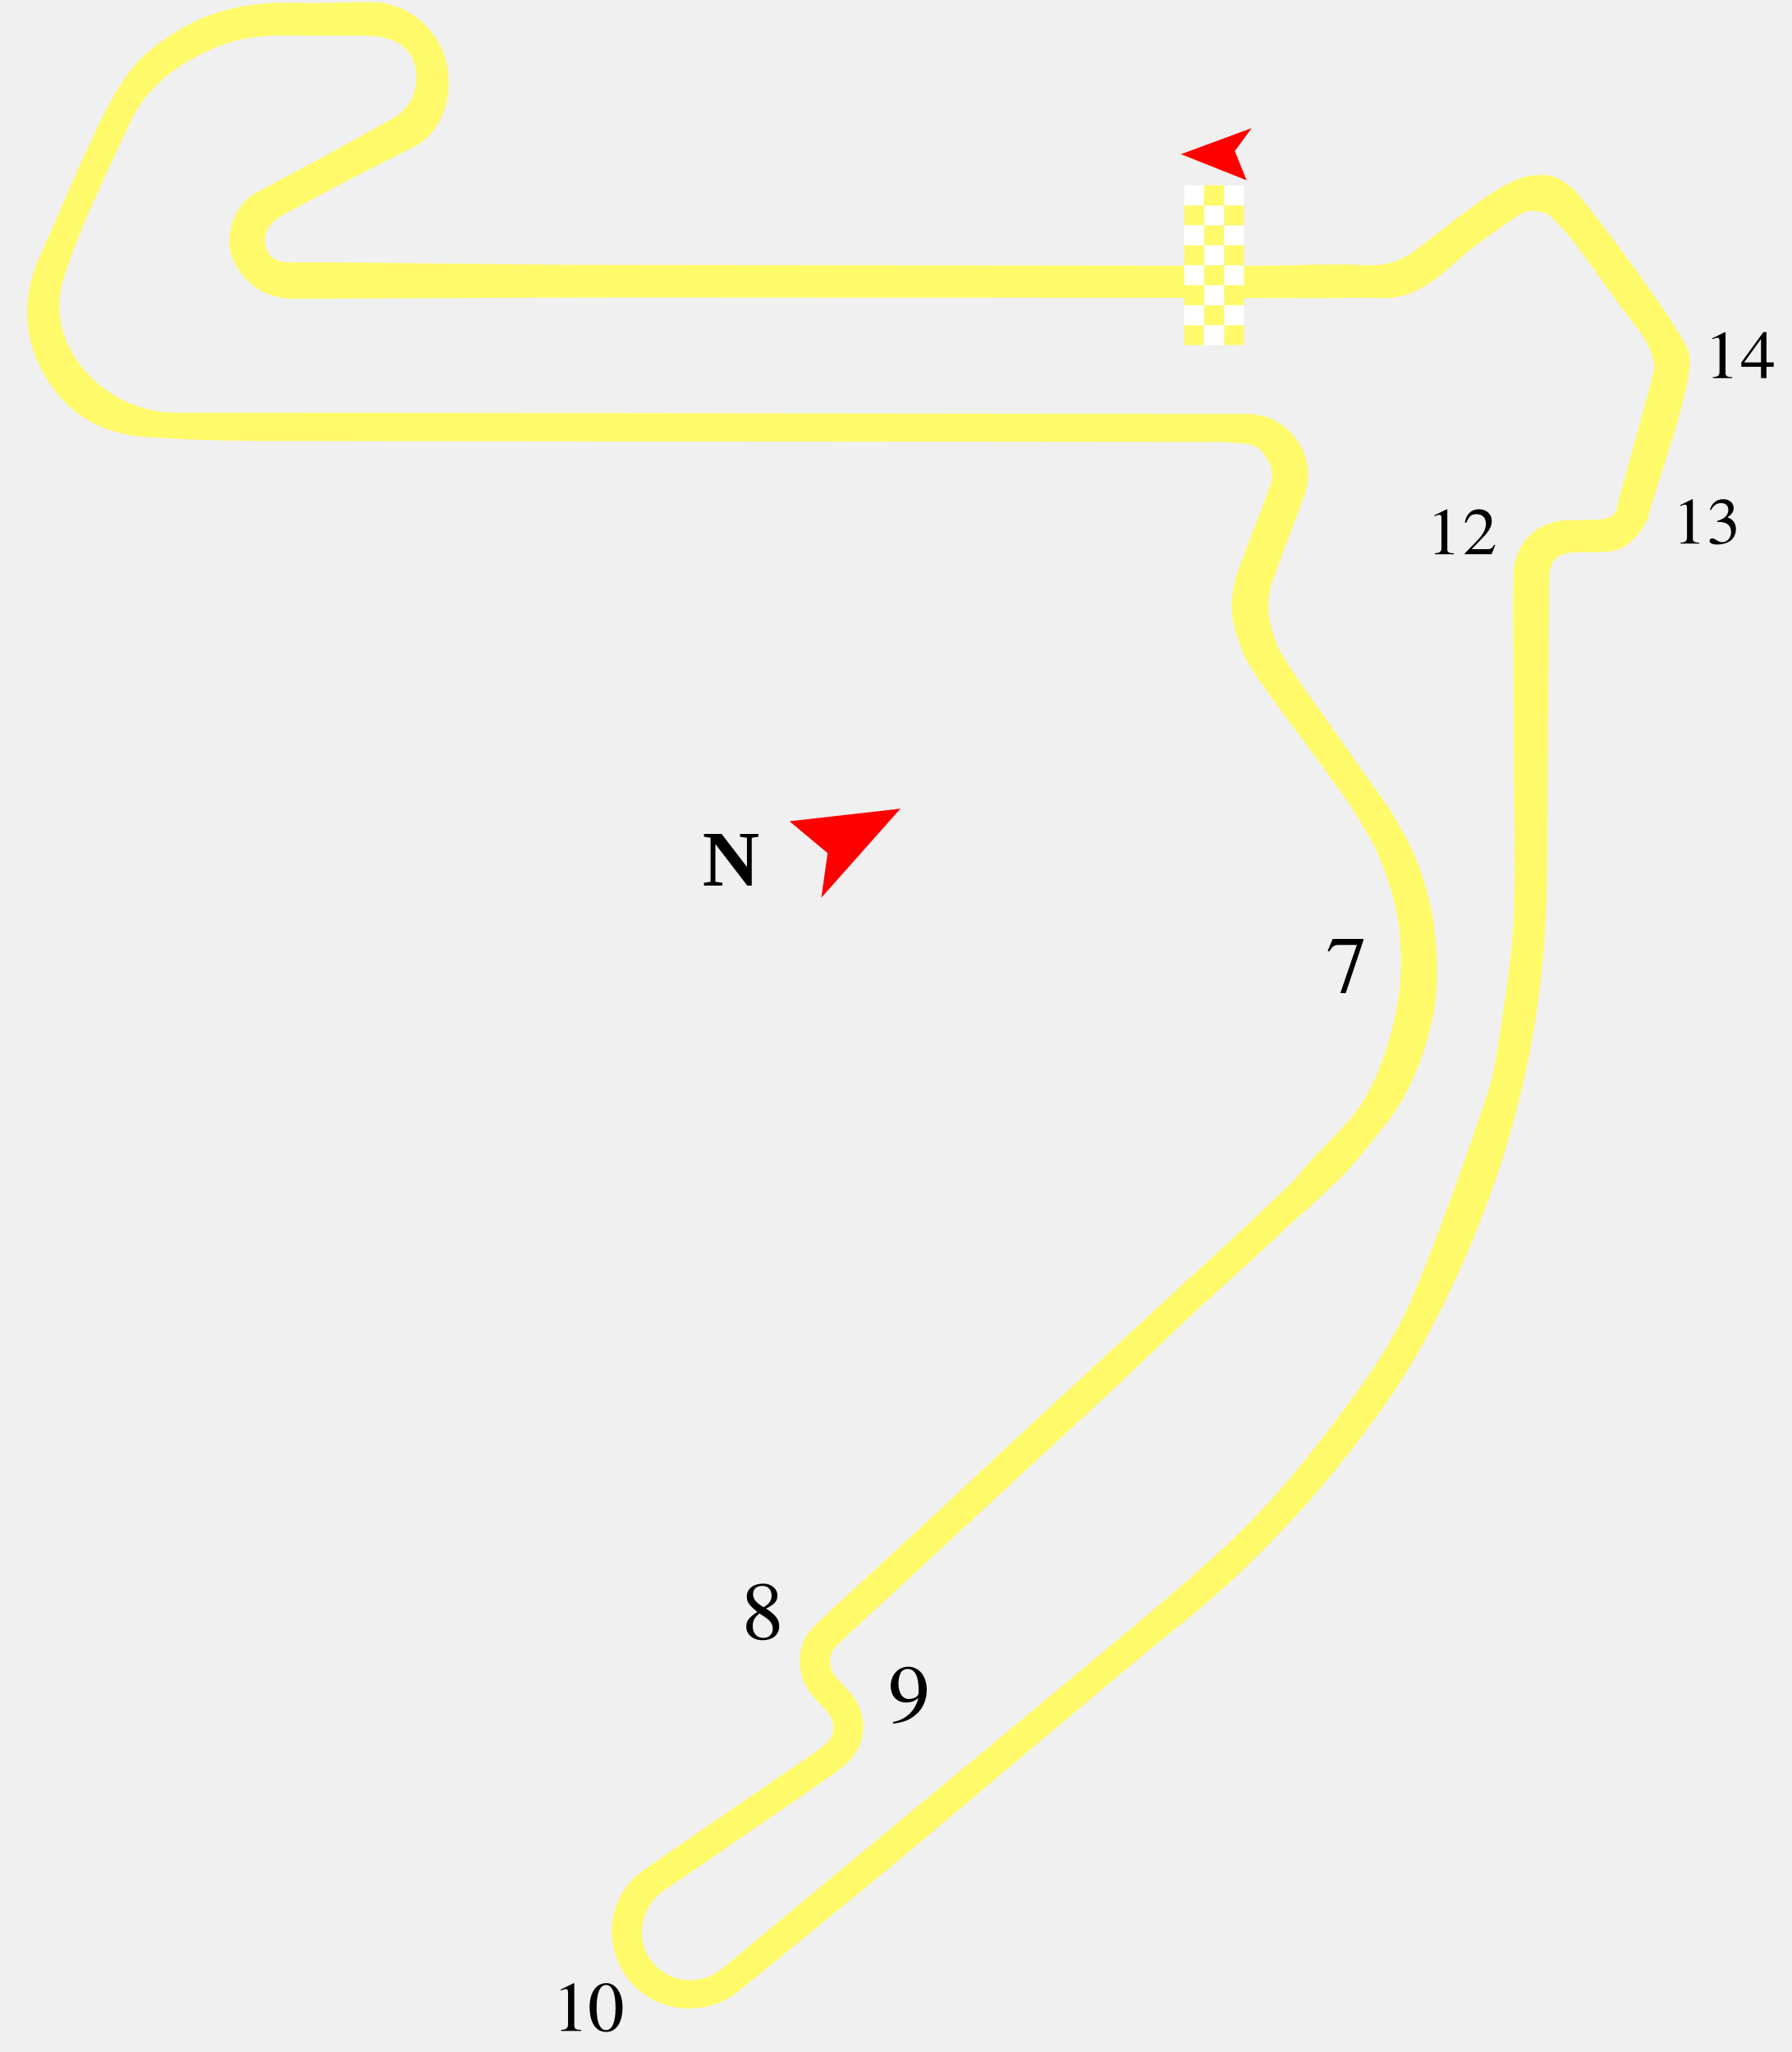
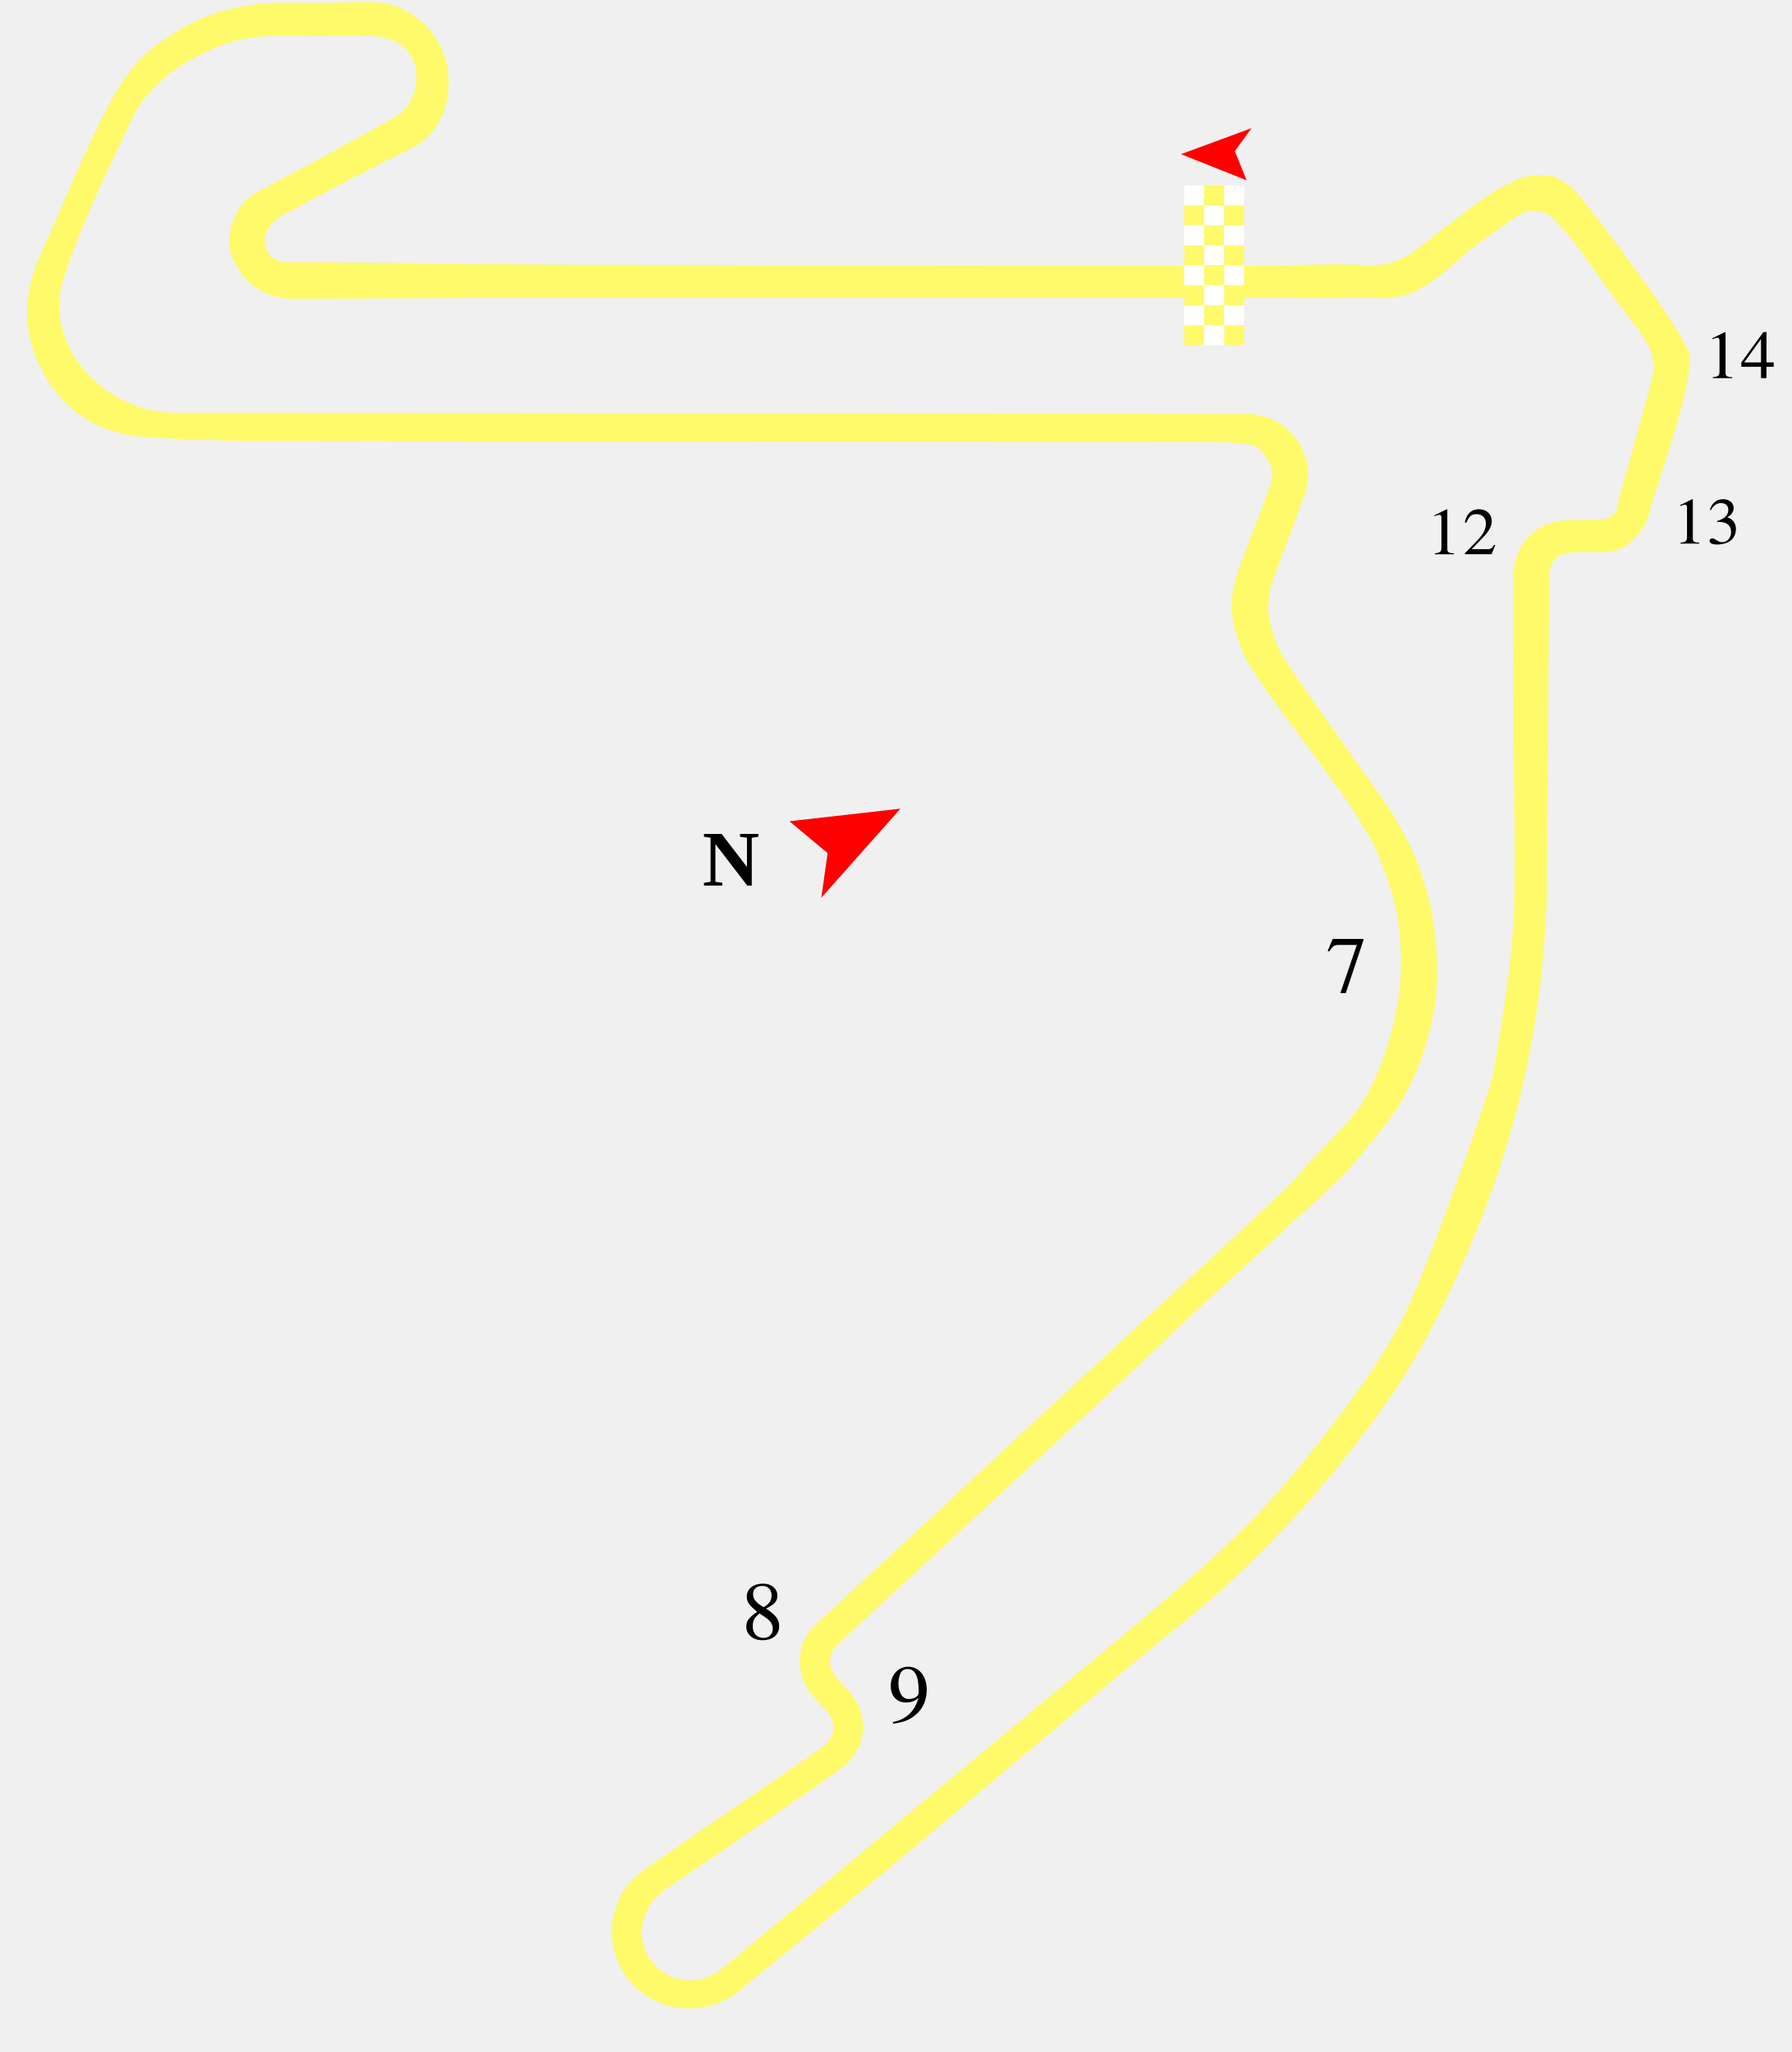
<svg xmlns="http://www.w3.org/2000/svg" width="230.373mm" height="263.863mm" viewBox="0 0 230.373 263.863" version="1.1" id="svg1" xml:space="preserve">
  <defs id="defs1" />
  <g id="layer1" transform="translate(58.30594,94.57387)">
    <g id="g34" transform="matrix(1.914917,0,0,1.914917,-92.89046,-26.63857)">
      <path style="font-size:4.237px;fill:#ff0000;stroke:none;stroke-width:1.027;stroke-dasharray:none" d="m 77.123,19.48 -5.233,6.073 0.416,-3.043 -2.525,-2.172 z" id="path22" transform="matrix(1.015067,0,0,0.9851566,0.2338607,-0.3661521)" />
      <g id="g33" transform="matrix(0.5863315,0,0,0.5863315,1.79094,31.65331)">
        <path style="font-weight:bold;font-size:9.033px;font-family:'Nimbus Roman No9 L';-inkscape-font-specification:'Nimbus Roman No9 L Bold';stroke-width:2.266" d="m 113.285,-18.544 -0.794,-0.115 v -0.322 h 2.104 v 0.322 l -0.759,0.115 v 5.478 h -0.516 l -3.648,-4.755 v 4.314 l 0.794,0.119 v 0.322 h -2.104 v -0.322 l 0.759,-0.119 v -5.037 l -0.759,-0.115 v -0.322 h 2.025 l 2.898,3.78 z" id="text33" />
      </g>
    </g>
    <g id="layer1-5" transform="translate(-193.3339,-234.0117)" />
    <path id="path1" d="m -7.644,-79.433 c 2.471,-1.427 3.334,-4.38 2.671,-6.801 -0.468,-1.71 -1.793,-2.882 -3.409,-3.34 -0.836,-0.237 -1.375,-0.362 -2.157,-0.387 -2.941,-0.094 -6.631,0.023 -9.945,-0.044 -3.31,-0.066 -6.585,0.124 -9.683,1.374 -4.68,1.889 -9.068,4.85 -11.197,9.41 -3.029,6.489 -6.492,13.367 -8.771,20.479 -2.755,8.599 5.226,17.239 14.425,17.242 8.596,0.003 17.192,7.59e-4 25.788,0.007 11.883,0.009 23.765,0.019 35.648,0.037 11.56,0.017 23.121,0.049 34.681,0.065 13.878,0.019 27.755,0.027 41.632,0.042 5.345,0.006 9.181,5.362 7.39,10.38 -1.293,3.623 -2.734,7.194 -4.003,10.825 -1.125,3.219 -0.74,5.297 0.449,8.479 0.797,2.133 6.832,10.185 11.194,16.487 1.298,1.876 2.686,3.65 3.865,5.622 1.004,1.679 2.303,3.993 3.098,6.145 1.027,2.776 1.815,5.679 2.123,8.623 0.405,3.876 0.506,7.891 -0.385,11.685 -1.116,4.75 -2.96,9.467 -6.081,13.314 -1.097,1.287 -4.197,5.489 -6.53,7.518 -0.325,0.32 -2.684,2.55 -3.736,3.488 -0.637,0.568 -1.741,1.487 -2.311,2.037 -3.856,3.717 -7.28,6.698 -11.213,10.337 -4.382,4.053 -8.236,7.877 -12.615,11.933 -3.629,3.361 -7.267,6.713 -10.897,10.072 -4.402,4.073 -8.802,8.149 -13.202,12.224 -3.262,3.021 -6.533,6.033 -9.782,9.068 -1.264,1.181 -1.313,2.944 -0.168,4.265 0.46,0.531 0.934,1.053 1.422,1.559 2.337,2.422 2.739,5.961 0.695,8.6 -0.921,1.19 -2.289,2.068 -3.547,2.956 -3.182,2.247 -6.418,4.415 -9.629,6.621 -3.645,2.504 -7.255,5.059 -10.936,7.509 -3.087,2.055 -3.983,6.175 -1.863,9.102 2.125,2.934 6.327,3.426 9.197,1.048 4.661,-3.862 9.303,-7.746 13.959,-11.614 7.131,-5.925 14.266,-11.846 21.401,-17.766 1.315,-1.092 17.442,-14.511 18.046,-15.027 12.737,-10.868 16.914,-14.524 27.301,-28.521 4.212,-5.676 6.599,-9.929 8.371,-14.192 3.954,-9.513 9.703,-26.226 9.94,-27.543 0.586,-3.258 2.647,-14.92 2.786,-21.946 0.167,-8.418 -0.095,-16.621 -0.069,-25.042 0.018,-5.78 -0.169,-11.951 -0.021,-17.678 0.036,-1.399 0.555,-3.005 1.382,-4.134 1.134,-1.549 3.103,-2.694 5.443,-2.741 1.29,-0.026 2.756,-0.066 4.046,-0.1 1.072,-0.029 1.495,-0.31 1.905,-0.581 0.208,-0.138 0.537,-0.579 0.533,-0.87 -0.01,-0.775 4.854,-17.323 4.807,-18.148 -0.164,-2.875 -2.42,-5.26 -4.047,-7.431 -2.81,-3.751 -5.142,-7.24 -6.601,-9.041 0,0 -1.731,-2.092 -2.759,-3.007 -0.868,-0.772 -2.942,-0.646 -3.193,-0.521 -0.931,0.468 -1.646,0.949 -2.557,1.597 -0.627,0.446 -1.354,0.967 -2.278,1.631 -0.582,0.418 -1.326,0.97 -2.067,1.532 -3.058,2.319 -6.285,6.557 -11.678,6.357 -2.14,-0.079 -4.284,-0.007 -6.426,-0.009 -15.316,-0.017 -30.632,-0.035 -45.948,-0.048 -14.053,-0.011 -28.105,-0.013 -42.158,-0.025 -14.377,-0.013 -30.813,0.127 -45.19,0.153 -3.59,0.006 -6.436,-1.777 -7.888,-5.192 -1.228,-2.886 0.262,-6.937 3.009,-8.433 2.763,-1.504 5.552,-2.96 8.33,-4.437 m 3.718,2.715 c -2.854,1.518 -5.525,2.945 -8.382,4.459 -1.729,0.916 -2.887,2.302 -2.473,4.04 0.375,1.571 1.335,2.171 3.189,2.169 12.528,-0.016 27.115,0.328 39.643,0.332 13.585,0.004 27.17,0.042 40.755,0.06 14.553,0.019 29.106,0.036 43.659,0.047 4.987,0.004 9.485,-0.312 14.471,-0.071 4.199,0.203 6.279,-2.053 8.29,-3.58 4.028,-3.059 6.204,-4.832 8.36,-6.088 1.065,-0.62 2.865,-1.779 4.71,-1.861 1.349,-0.06 2.309,-0.488 4.973,1.645 1.258,1.007 14.718,18.872 15.052,21.4 0.552,4.19 -4.596,17.569 -5.216,20.535 -0.325,1.554 -2.003,3.341 -2.718,3.845 -0.977,0.69 -1.739,0.985 -3.89,1.007 -1.027,0.011 -2.054,0.03 -3.082,0.044 -2.053,0.03 -3.107,1.084 -3.129,3.165 -0.036,3.491 -0.059,6.983 -0.085,10.475 -0.069,9.154 -0.167,18.307 -0.196,27.461 -0.027,8.544 -0.897,16.992 -2.669,25.348 -1.322,6.23 -3.152,12.351 -5.413,18.258 -1.291,3.373 -2.671,6.634 -4.233,9.936 -3.261,6.895 -6.004,11.412 -8.646,15.123 -1.29,1.813 -6.347,8.831 -12.427,15.279 -2.643,2.803 -5.355,5.526 -7.849,7.794 -3.364,3.06 -6.237,5.313 -7.107,6.004 -5.012,3.98 -28.443,23.859 -35.598,29.802 -6.48,5.382 -13.442,10.966 -19.946,16.319 -3.836,3.158 -9.603,2.967 -13.179,-0.348 -2.642,-2.45 -3.681,-6.056 -2.948,-9.4 0.277,-1.263 0.793,-2.491 1.598,-3.592 1.014,-1.385 2.427,-2.316 3.806,-3.263 3.284,-2.253 6.416,-4.429 9.699,-6.684 3.21,-2.206 6.604,-4.505 9.814,-6.711 0.771,-0.53 1.474,-1.012 2.195,-1.606 1.543,-1.271 1.522,-3.184 0.081,-4.61 -1.306,-1.292 -2.543,-2.586 -3.009,-4.415 -0.627,-2.459 -0.008,-4.752 1.817,-6.48 3.675,-3.481 7.468,-6.912 11.184,-10.349 5.498,-5.086 10.661,-9.97 16.161,-15.054 5.887,-5.441 11.155,-10.334 17.042,-15.774 3.424,-3.164 8.174,-7.478 11.479,-10.575 0.935,-0.876 1.963,-1.871 2.752,-2.611 1.124,-1.053 2.845,-2.676 3.289,-3.25 1.715,-2.213 5.152,-5.38 7.23,-7.937 2.51,-3.089 4.244,-7.911 5.253,-12.233 0.883,-3.783 1.043,-7.776 0.619,-11.637 -0.353,-3.217 -1.383,-6.357 -2.607,-9.354 -0.8,-1.959 -1.42,-2.79 -3.066,-5.561 -0.809,-1.362 -1.881,-2.74 -3.065,-4.43 -3.379,-4.825 -10.127,-13.223 -11.277,-16.04 -1.805,-4.421 -2.079,-6.905 -0.419,-11.473 1.273,-3.506 2.634,-6.75 3.877,-10.266 0.6,-1.697 -0.142,-3.063 -0.935,-4.088 -0.549,-0.711 -1.276,-1.162 -2.521,-1.218 -1.113,-0.05 -1.733,-0.215 -2.848,-0.216 -15.785,-0.017 -31.57,-0.037 -47.355,-0.05 -13.086,-0.012 -26.172,-0.012 -39.257,-0.026 -12.527,-0.013 -25.055,-0.031 -37.582,-0.06 -4.107,-0.009 -10.289,-0.204 -14.373,-0.519 -4.996,-0.385 -9.226,-2.587 -12.043,-6.81 -3.477,-5.212 -3.843,-10.801 -1.26,-16.51 2.117,-4.679 4.128,-9.634 6.313,-14.279 1.469,-3.122 3.184,-6.91 5.413,-9.668 1.766,-2.185 3.415,-3.367 5.801,-4.858 4.678,-2.923 9.8,-3.857 15.241,-3.689 3.337,0.104 6.683,-0.121 10.023,-0.081 4.066,0.049 7.844,2.934 9.158,6.846 1.315,3.916 0.373,8.573 -2.792,11.049 -0.366,0.286 -0.804,0.59 -1.384,0.832" style="fill:#fffa69;fill-opacity:1;fill-rule:nonzero;stroke:none;stroke-width:0.353" />
    <g id="text20" style="font-size:4.237px;stroke-width:0.353" transform="matrix(1.015067,0,0,0.9851566,0.2338608,-0.3661525)">
      <path style="fill:#ff0000;stroke:none;stroke-width:1.245;stroke-dasharray:none" d="m 91.915,-75.502 8.958,-3.407 -2.133,3.006 1.493,3.808 z" id="path21" />
      <path style="font-size:15.184px;font-family:STIX;stroke-width:0.249" d="m 41.024,116.653 c 0,-0.856 -0.343,-1.434 -1.659,-2.312 1.06,-0.567 1.434,-0.931 1.434,-1.734 0,-0.835 -0.739,-1.531 -1.798,-1.531 -1.188,0 -2.077,0.642 -2.077,1.67 0,0.696 0.225,1.103 1.327,2.012 -1.145,0.803 -1.392,1.22 -1.392,1.959 0,1.006 0.846,1.745 2.055,1.745 1.285,0 2.109,-0.706 2.109,-1.809 z m -0.963,-4.046 c 0,0.664 -0.278,1.113 -1.006,1.541 -0.942,-0.557 -1.338,-1.049 -1.338,-1.713 0,-0.664 0.46,-1.06 1.177,-1.06 0.728,0 1.167,0.492 1.167,1.231 z m -0.899,2.794 c 0.728,0.492 1.049,0.921 1.049,1.584 0,0.696 -0.482,1.177 -1.177,1.177 -0.814,0 -1.359,-0.557 -1.359,-1.541 0,-0.696 0.225,-1.135 0.856,-1.649 z" id="path8" />
      <path style="font-size:15.184px;font-family:STIX;stroke-width:0.247" d="m 55.461,129.35 c 1.383,-0.192 2.075,-0.447 2.98,-1.266 0.851,-0.777 1.277,-1.937 1.277,-3.16 0,-0.894 -0.255,-1.66 -0.681,-2.192 -0.415,-0.511 -0.99,-0.809 -1.671,-0.809 -1.266,0 -2.213,1.075 -2.213,2.511 0,1.298 0.766,2.16 1.915,2.16 0.628,0 1.139,-0.16 1.596,-0.607 -0.426,1.745 -1.617,2.862 -3.235,3.15 z m 3.224,-4.012 c 0,0.564 -0.777,0.798 -1.245,0.798 -0.798,0 -1.309,-0.798 -1.309,-2.064 0,-0.575 0.16,-1.202 0.372,-1.49 0.181,-0.234 0.458,-0.362 0.777,-0.362 0.926,0 1.405,0.915 1.405,2.703 z" id="path9" />
-       <path style="font-size:15.184px;font-family:STIX;stroke-width:0.215" d="m 15.951,169.464 v -0.138 c -0.692,0 -0.877,-0.166 -0.877,-0.563 v -5.51 l -0.083,-0.028 -1.652,0.84 v 0.129 l 0.249,-0.092 c 0.166,-0.065 0.323,-0.111 0.415,-0.111 0.194,0 0.277,0.138 0.277,0.452 v 4.144 c 0,0.508 -0.194,0.701 -0.877,0.738 v 0.138 z m 5.233,-3.046 c 0,-1.892 -0.84,-3.193 -2.049,-3.193 -1.486,0 -2.123,1.504 -2.123,3.138 0,1.514 0.508,3.23 2.086,3.23 1.504,0 2.086,-1.587 2.086,-3.175 z m -0.886,0.046 c 0,1.827 -0.415,2.889 -1.2,2.889 -0.794,0 -1.2,-1.052 -1.2,-2.926 0,-1.874 0.415,-2.963 1.181,-2.963 0.812,0 1.218,1.08 1.218,3 z" id="path10" />
      <path style="font-size:15.184px;font-family:STIX;stroke-width:0.202" d="m 126.481,-23.285 v -0.13 c -0.651,0 -0.825,-0.156 -0.825,-0.53 v -5.185 l -0.078,-0.026 -1.555,0.79 v 0.122 l 0.234,-0.087 c 0.156,-0.061 0.304,-0.104 0.391,-0.104 0.182,0 0.261,0.13 0.261,0.426 v 3.899 c 0,0.478 -0.182,0.66 -0.825,0.695 v 0.13 z m 5.246,-1.19 -0.122,-0.052 c -0.287,0.486 -0.469,0.582 -0.834,0.582 h -2.032 l 1.433,-1.529 c 0.773,-0.816 1.112,-1.468 1.112,-2.154 0,-0.86 -0.625,-1.529 -1.607,-1.529 -1.068,0 -1.624,0.712 -1.806,1.728 l 0.182,0.043 c 0.347,-0.851 0.651,-1.129 1.277,-1.129 0.738,0 1.207,0.434 1.207,1.225 0,0.738 -0.313,1.398 -1.129,2.258 l -1.546,1.641 v 0.104 h 3.396 z" id="path12" />
      <path style="font-size:15.184px;font-family:STIX;stroke-width:0.199" d="m 157.568,-24.675 v -0.129 c -0.643,0 -0.815,-0.154 -0.815,-0.523 v -5.119 l -0.077,-0.026 -1.535,0.78 v 0.12 l 0.231,-0.086 c 0.154,-0.06 0.3,-0.103 0.386,-0.103 0.18,0 0.257,0.129 0.257,0.42 v 3.85 c 0,0.472 -0.18,0.652 -0.815,0.686 v 0.129 z m 1.475,-4.373 c 0.352,-0.634 0.746,-0.909 1.277,-0.909 0.566,0 0.926,0.292 0.926,0.875 0,0.523 -0.274,0.909 -0.694,1.149 -0.171,0.103 -0.394,0.197 -0.72,0.309 v 0.12 c 0.489,0 0.686,0.026 0.875,0.086 0.592,0.171 0.892,0.592 0.892,1.243 0,0.729 -0.48,1.312 -1.115,1.312 -0.24,0 -0.42,-0.043 -0.737,-0.266 -0.24,-0.171 -0.377,-0.223 -0.523,-0.223 -0.197,0 -0.352,0.129 -0.352,0.309 0,0.309 0.334,0.489 0.96,0.489 0.763,0 1.578,-0.249 1.989,-0.797 0.249,-0.326 0.394,-0.746 0.394,-1.2 0,-0.446 -0.137,-0.84 -0.377,-1.106 -0.18,-0.189 -0.334,-0.292 -0.712,-0.454 0.574,-0.343 0.797,-0.772 0.797,-1.183 0,-0.703 -0.54,-1.175 -1.337,-1.175 -0.892,0 -1.432,0.574 -1.68,1.389 z" id="path13" />
      <path style="font-size:15.184px;font-family:STIX;stroke-width:0.207" d="m 161.742,-46.27 v -0.133 c -0.667,0 -0.845,-0.16 -0.845,-0.543 v -5.31 l -0.08,-0.027 -1.592,0.809 v 0.125 l 0.24,-0.089 c 0.16,-0.062 0.311,-0.107 0.4,-0.107 0.187,0 0.267,0.133 0.267,0.436 v 3.993 c 0,0.489 -0.187,0.676 -0.845,0.712 v 0.133 z m 5.256,-1.485 v -0.569 h -0.916 v -3.958 h -0.391 l -2.793,3.958 v 0.569 h 2.49 v 1.485 h 0.694 v -1.485 z m -1.61,-0.569 h -2.135 l 2.135,-3.051 z" id="path14" />
      <g id="g1">
        <path style="font-size:15.184px;font-family:STIX;stroke-width:0.245" d="m 115.029,27.099 v -0.169 h -3.893 l -0.633,1.551 0.19,0.095 c 0.443,-0.717 0.622,-0.865 1.234,-0.865 h 2.268 l -2.089,6.288 h 0.686 z" id="path7" />
      </g>&gt;</g>
    <g id="g20">
      <path id="path33" d="m 93.909,-50.199 c 0.866,0 1.731,0 2.597,0" style="fill:#ffffff;fill-opacity:1;fill-rule:nonzero;stroke:none;stroke-width:0.353" />
      <path id="path34" d="m 101.637,-65.599 v 2.588 c -0.026,-0.006 -0.053,-0.016 -0.079,-0.016 -0.792,-0.002 -1.584,-0.004 -2.376,-0.003 -0.031,0 -0.063,0.015 -0.093,0.023 v 2.546 l 0.005,-0.005 c -0.865,0.002 -1.73,0.005 -2.595,0.007 v -2.598 c 0.073,0.009 0.147,0.024 0.22,0.024 0.643,0.002 1.286,0.001 1.929,7.06e-4 H 99.056 v -2.561 h -2.558 c 0.003,-0.851 -0.003,-1.683 -5.35e-4,-2.534 l 0.009,-0.026 c 0.074,-0.006 0.141,-0.003 0.215,-0.003 0.689,-0.001 1.378,-7.05e-4 2.067,-7.05e-4 h 0.27 c 0.005,-0.084 0.012,-0.144 0.012,-0.203 7.05e-4,-0.498 -0.003,-0.996 3.53e-4,-1.494 0.002,-0.292 0.012,-0.585 0.018,-0.877 h 2.547 v 2.587 h -2.549 v 2.547 z" style="fill:#ffffff;fill-opacity:1;fill-rule:nonzero;stroke:none;stroke-width:0.353" />
      <path id="path35" d="m 93.954,-69.575 c -0.003,-0.389 0.006,-0.774 -3.1e-5,-1.163 h 2.547 c -0.001,0.864 -0.002,1.728 -0.003,2.592 l 0.006,-0.006 -2.55,0.005" style="fill:#ffffff;fill-opacity:1;fill-rule:nonzero;stroke:none;stroke-width:0.35" />
      <path id="path36" d="m 101.637,-55.331 v 2.588 c -0.278,-0.004 -0.557,-0.012 -0.835,-0.011 -0.57,0.002 -1.141,0.009 -1.712,0.014 -0.006,-0.552 -0.015,-1.103 -0.016,-1.656 -7.06e-4,-0.313 0.011,-0.626 0.017,-0.939 0.849,0.001 1.697,0.003 2.546,0.004" style="fill:#ffffff;fill-opacity:1;fill-rule:nonzero;stroke:none;stroke-width:0.353" />
      <path id="path37" d="m 101.637,-60.465 v 2.588 c -0.776,-0.005 -1.552,-0.009 -2.327,-0.016 -0.073,-3.53e-4 -0.147,-0.015 -0.22,-0.023 -0.006,-0.592 -0.014,-1.185 -0.016,-1.777 -7.06e-4,-0.258 0.013,-0.516 0.02,-0.774 l -0.005,0.005 z" style="fill:#ffffff;fill-opacity:1;fill-rule:nonzero;stroke:none;stroke-width:0.353" />
      <path id="path38" d="m 99.09,-50.2 2.546,0.003" style="fill:#ffffff;fill-opacity:1;fill-rule:nonzero;stroke:none;stroke-width:0.353" />
      <path id="path39" d="m 101.637,-60.465 -2.548,0.003 v -2.546 c 0.03,-0.008 0.061,-0.023 0.093,-0.023 0.792,0 1.584,0.001 2.376,0.003 0.026,3.52e-4 0.053,0.011 0.079,0.016 z" style="fill:#fffa69;fill-opacity:1;fill-rule:nonzero;stroke:none;stroke-width:0.353" />
      <path id="path40" d="m 99.09,-57.916 c 0.073,0.008 0.147,0.022 0.22,0.023 0.776,0.007 1.551,0.011 2.327,0.016 v 2.546 c -0.849,-0.001 -1.697,-0.002 -2.546,-0.003 l 0.004,0.006 c -0.006,-0.367 -0.018,-0.735 -0.018,-1.102 7.06e-4,-0.498 0.011,-0.996 0.017,-1.493 0,0 -0.005,0.007 -0.005,0.007" style="fill:#fffa69;fill-opacity:1;fill-rule:nonzero;stroke:none;stroke-width:0.353" />
      <path id="path41" d="m 101.637,-50.197 -2.546,-0.003 0.004,0.006 c -0.006,-0.299 -0.019,-0.598 -0.018,-0.897 0.001,-0.551 0.011,-1.103 0.017,-1.654 l -0.004,0.005 c 0.57,-0.005 1.141,-0.012 1.712,-0.014 0.278,-0.001 0.557,0.007 0.835,0.011 z" style="fill:#fffa69;fill-opacity:1;fill-rule:nonzero;stroke:none;stroke-width:0.353" />
      <path id="path42" d="m 101.637,-65.599 h -2.549 v -2.547 h 2.549 z" style="fill:#fffa69;fill-opacity:1;fill-rule:nonzero;stroke:none;stroke-width:0.353" />
      <path id="path43" d="m 96.506,-50.199 -0.006,0.005 c 0.865,0 1.73,0 2.595,0 l -0.004,-0.006" style="fill:#fffa69;fill-opacity:1;fill-rule:nonzero;stroke:none;stroke-width:0.353" />
      <path id="path44" d="m 96.506,-50.199 c -0.866,0 -1.731,0 -2.597,0 0,0 0.008,0.005 0.008,0.005 0.007,-0.081 0.019,-0.162 0.019,-0.243 0.001,-0.69 0.001,-1.379 7.06e-4,-2.069 v -0.249 c 0.3,0 0.565,-0.001 0.83,3.53e-4 0.58,0.004 1.159,0.009 1.739,0.014 l -0.006,-0.006 c -3.53e-4,0.851 -3.53e-4,1.701 -3.53e-4,2.552 z" style="fill:#fffa69;fill-opacity:1;fill-rule:nonzero;stroke:none;stroke-width:0.353" />
      <path id="path45" d="m 93.917,-50.194 -0.008,-0.005" style="fill:#fffa69;fill-opacity:1;fill-rule:nonzero;stroke:none;stroke-width:0.353" />
      <path id="path46" d="m 99.094,-60.468 c -0.007,0.258 -0.021,0.516 -0.02,0.774 0.002,0.593 0.01,1.185 0.016,1.777 0,0 0.004,-0.007 0.004,-0.007 -0.06,0.009 -0.12,0.026 -0.18,0.026 -0.752,0.002 -1.505,0.002 -2.258,3.52e-4 -0.046,0 -0.092,-0.011 -0.151,-0.019 v -2.553 l -0.007,0.007 c 0.865,-0.002 1.73,-0.005 2.595,-0.007" style="fill:#fffa69;fill-opacity:1;fill-rule:nonzero;stroke:none;stroke-width:0.353" />
      <path id="path47" d="m 96.499,-65.595 h 2.557 v 2.561 c -0.139,0 -0.274,0 -0.409,0 -0.643,0 -1.286,0.001 -1.929,-7.06e-4 -0.073,0 -0.147,-0.016 -0.22,-0.024 l 0.007,0.008 c 0,-0.851 0,-1.701 0,-2.551 z" style="fill:#fffa69;fill-opacity:1;fill-rule:nonzero;stroke:none;stroke-width:0.353" />
      <path id="path48" d="m 93.935,-65.596 c 0.008,-0.401 0.019,-0.803 0.022,-1.205 0.004,-0.443 0.001,-0.886 0.001,-1.347 h 2.546 c -0.002,0.851 -0.005,1.702 -0.007,2.553 l 0.007,-0.007 c -0.858,3.53e-4 -1.717,3.53e-4 -2.575,7.05e-4 z" style="fill:#fffa69;fill-opacity:1;fill-rule:nonzero;stroke:none;stroke-width:0.351" />
      <path id="path49" d="m 96.498,-63.059 c 0,0.866 3.53e-4,1.732 3.53e-4,2.598 l 0.007,-0.007 h -2.553 l -0.004,-2.559 c 0.719,0 1.427,-9.68e-4 2.13,-0.003 0.142,-3.52e-4 0.285,-0.013 0.427,-0.02 z" style="fill:#fffa69;fill-opacity:1;fill-rule:nonzero;stroke:none;stroke-width:0.353" />
      <path id="path50" d="m 99.091,-55.334 c -0.006,0.313 -0.018,0.626 -0.017,0.939 0.001,0.552 0.01,1.103 0.016,1.656 0,0 0.004,-0.005 0.004,-0.005 -0.865,0 -1.729,-3.53e-4 -2.594,-3.53e-4 l 0.006,0.006 c -0.002,-0.865 -0.004,-1.729 -0.006,-2.594 0.865,0.002 1.73,0.004 2.595,0.006 z" style="fill:#fffa69;fill-opacity:1;fill-rule:nonzero;stroke:none;stroke-width:0.353" />
      <path id="path51" d="m 93.911,-65.601 c 0.865,0 1.73,-3.53e-4 2.594,-3.53e-4 0,0.85 0,1.701 0,2.551 -0.142,0.007 -0.285,0.02 -0.427,0.02 -0.703,0.002 -1.407,0.001 -2.126,0.001 v 2.562 h 2.553 v 2.553 c 0.059,0.008 0.105,0.019 0.151,0.019 0.753,0.001 1.505,0.001 2.258,-3.53e-4 0.06,0 0.12,-0.017 0.18,-0.026 -0.006,0.498 -0.016,0.996 -0.017,1.493 -3.53e-4,0.367 0.012,0.734 0.018,1.102 -0.865,-0.002 -1.73,-0.004 -2.595,-0.006 l 0.006,0.006 v -2.551 h -2.568 c 0,0.409 -0.002,0.804 7.05e-4,1.2 0.003,0.45 0.011,0.9 0.017,1.351 l 0.006,-0.005" style="fill:#ffffff;fill-opacity:1;fill-rule:nonzero;stroke:none;stroke-width:0.353" />
      <path id="path52" d="m 96.5,-52.745 c 0.865,0 1.729,3.53e-4 2.594,3.53e-4 -0.006,0.551 -0.015,1.103 -0.017,1.654 -7.06e-4,0.299 0.012,0.598 0.018,0.897 -0.865,0 -1.73,0 -2.595,0 0,-0.851 3.53e-4,-1.701 3.53e-4,-2.552" style="fill:#ffffff;fill-opacity:1;fill-rule:nonzero;stroke:none;stroke-width:0.353" />
      <path id="path53" d="m 93.933,-52.757 v -0.23 c 0,-0.702 -0.001,-1.405 0.001,-2.107 3.52e-4,-0.08 0.017,-0.16 0.026,-0.24 l -0.006,0.005 h 2.551 l -0.006,-0.006 c 0.002,0.865 0.004,1.73 0.006,2.594 -0.58,-0.005 -1.159,-0.011 -1.739,-0.014 -0.265,-0.002 -0.53,-3.52e-4 -0.83,-3.52e-4 v 0.249 c 0,0.69 7.05e-4,1.379 -7.06e-4,2.069 -3.52e-4,0.081 -0.012,0.162 -0.019,0.243" style="fill:#ffffff;fill-opacity:1;fill-rule:nonzero;stroke:none;stroke-width:0.353" />
      <path id="path54" d="m 96.505,-55.328 c -0.85,0 -1.7,0 -2.551,0 -0.006,-0.45 -0.013,-0.901 -0.017,-1.351 -0.003,-0.395 -7.05e-4,-0.791 -7.05e-4,-1.2 h 2.568 z" style="fill:#fffa69;fill-opacity:1;fill-rule:nonzero;stroke:none;stroke-width:0.353" />
      <path id="path17" d="m 96.476,-68.14 c 0.008,-0.409 0.019,-0.818 0.023,-1.227 0.004,-0.451 0.001,-0.902 0.001,-1.372 h 2.587 c -0.002,0.866 -0.005,1.733 -0.007,2.599 l 0.007,-0.007 c -0.872,3.59e-4 -1.744,3.59e-4 -2.616,7.18e-4 z" style="fill:#fffa69;fill-opacity:1;fill-rule:nonzero;stroke:none;stroke-width:0.357" />
    </g>
  </g>
</svg>
